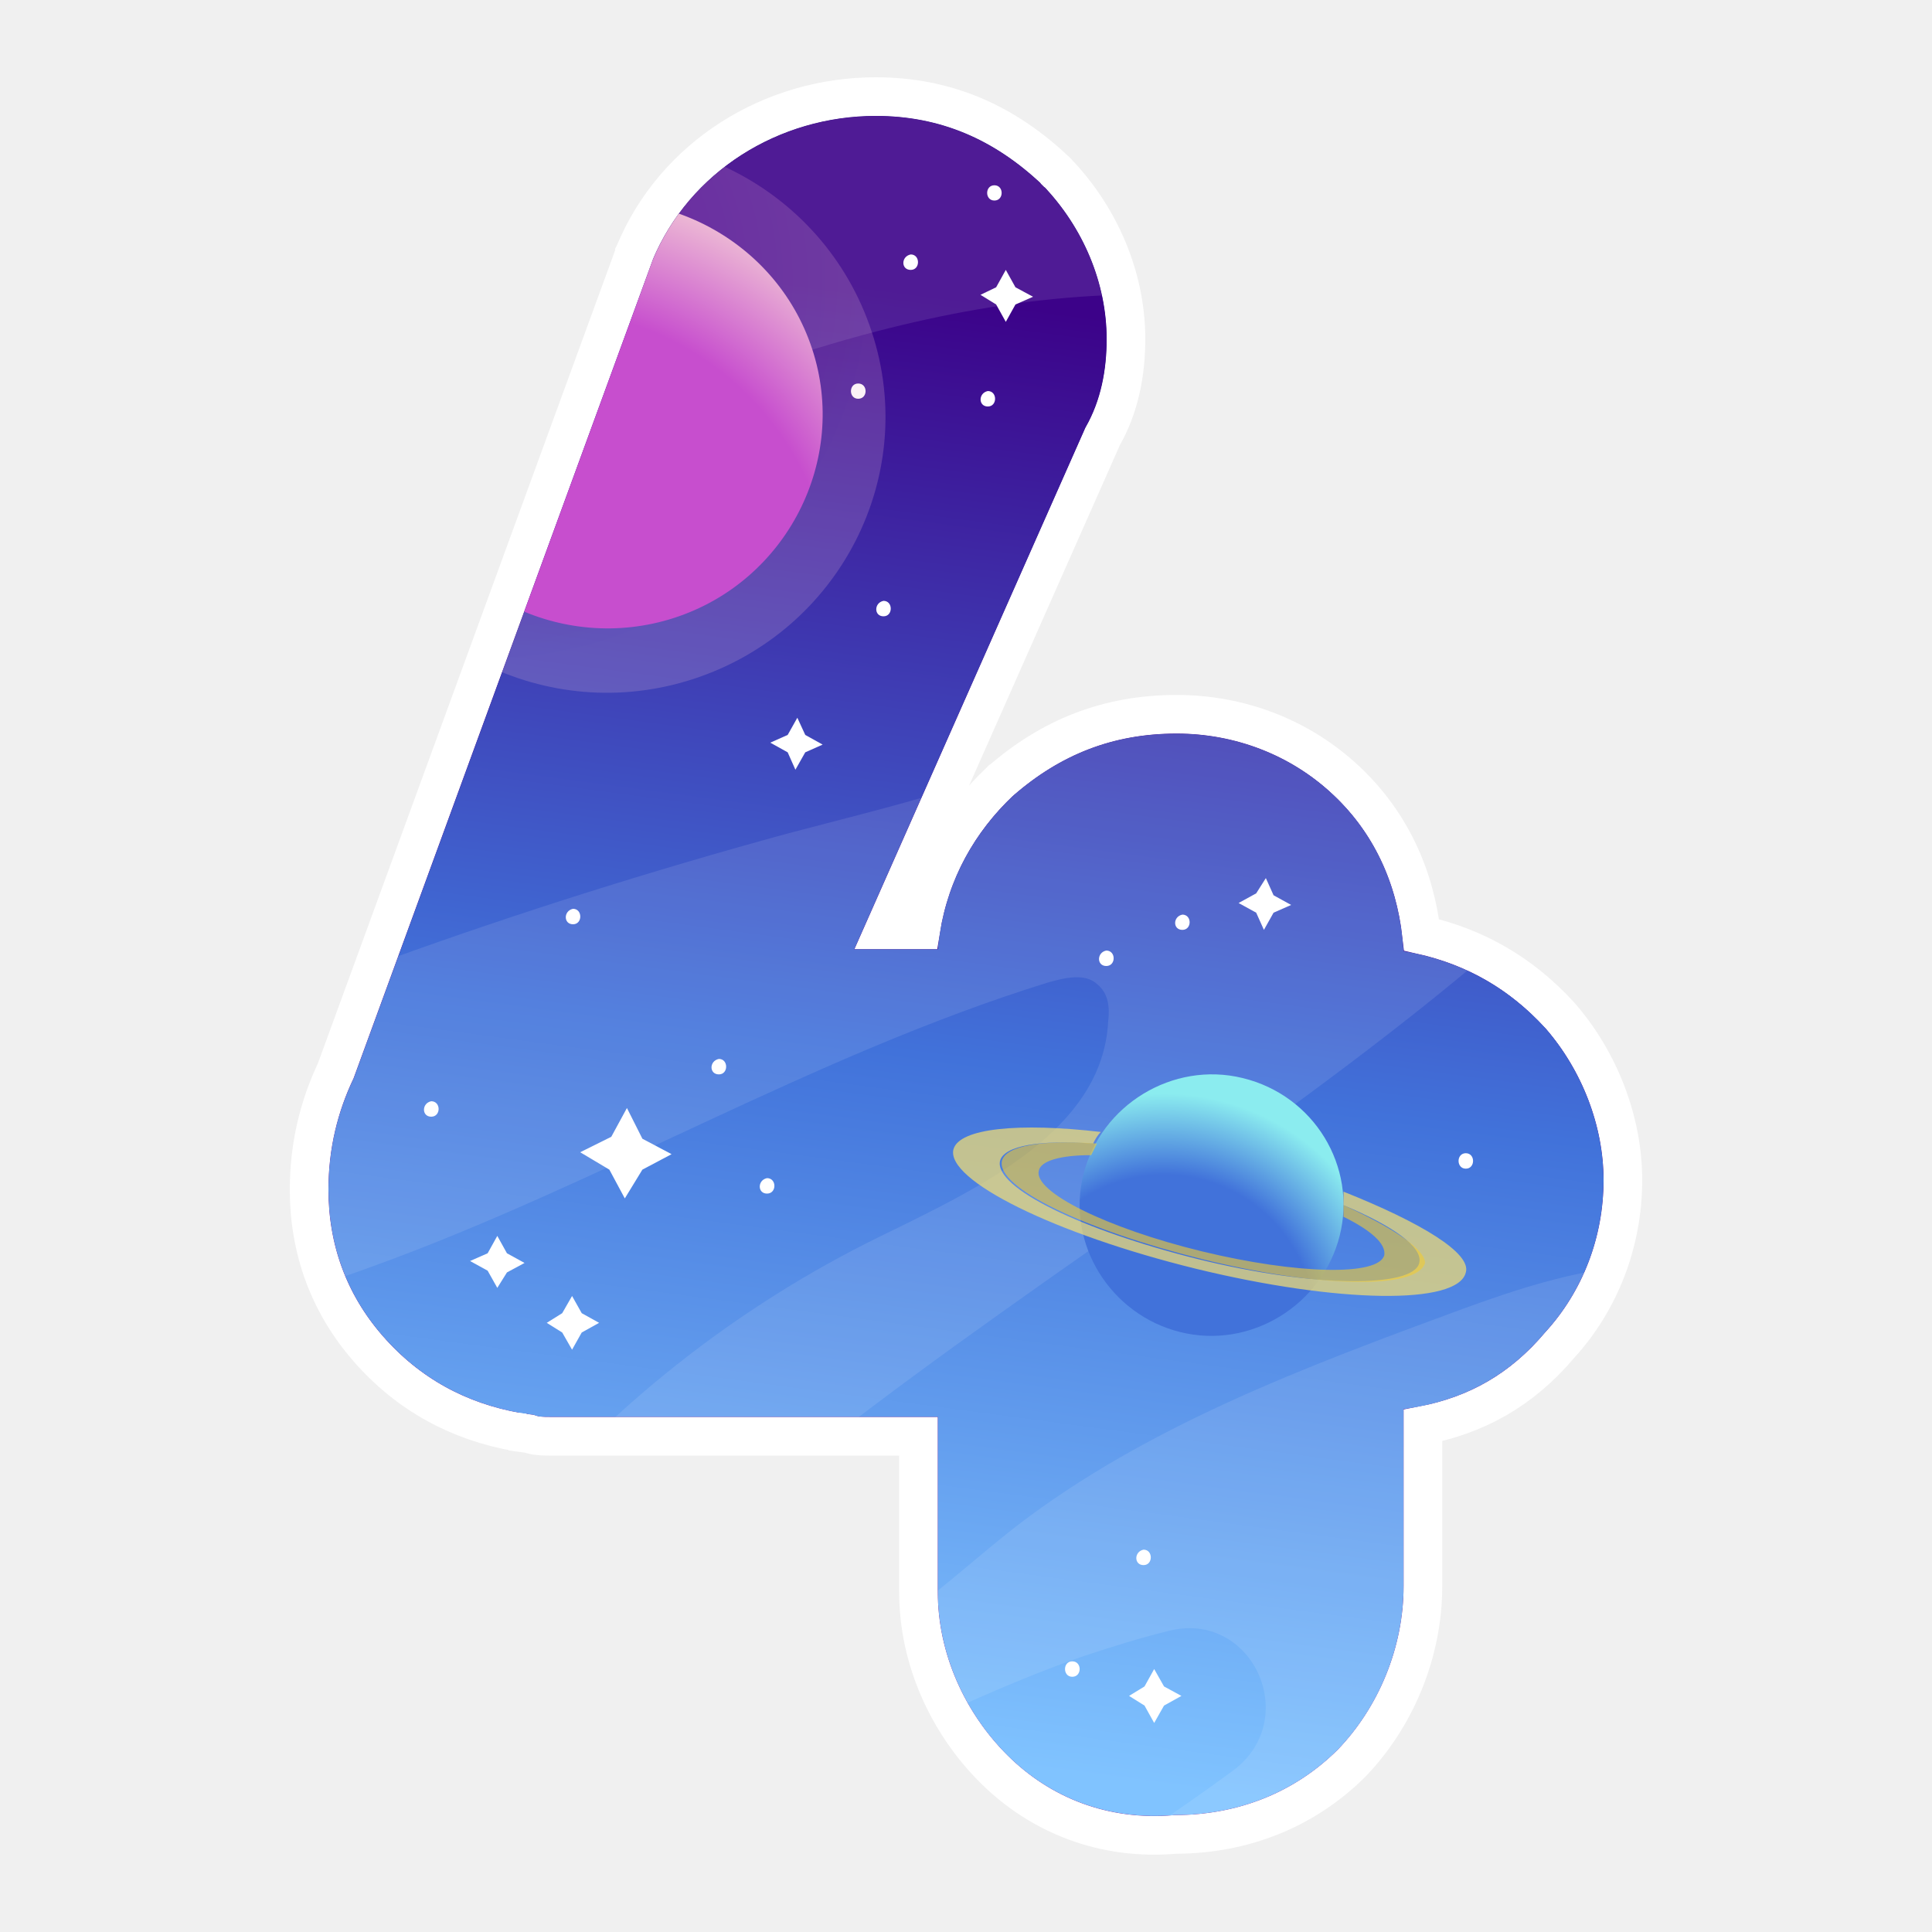
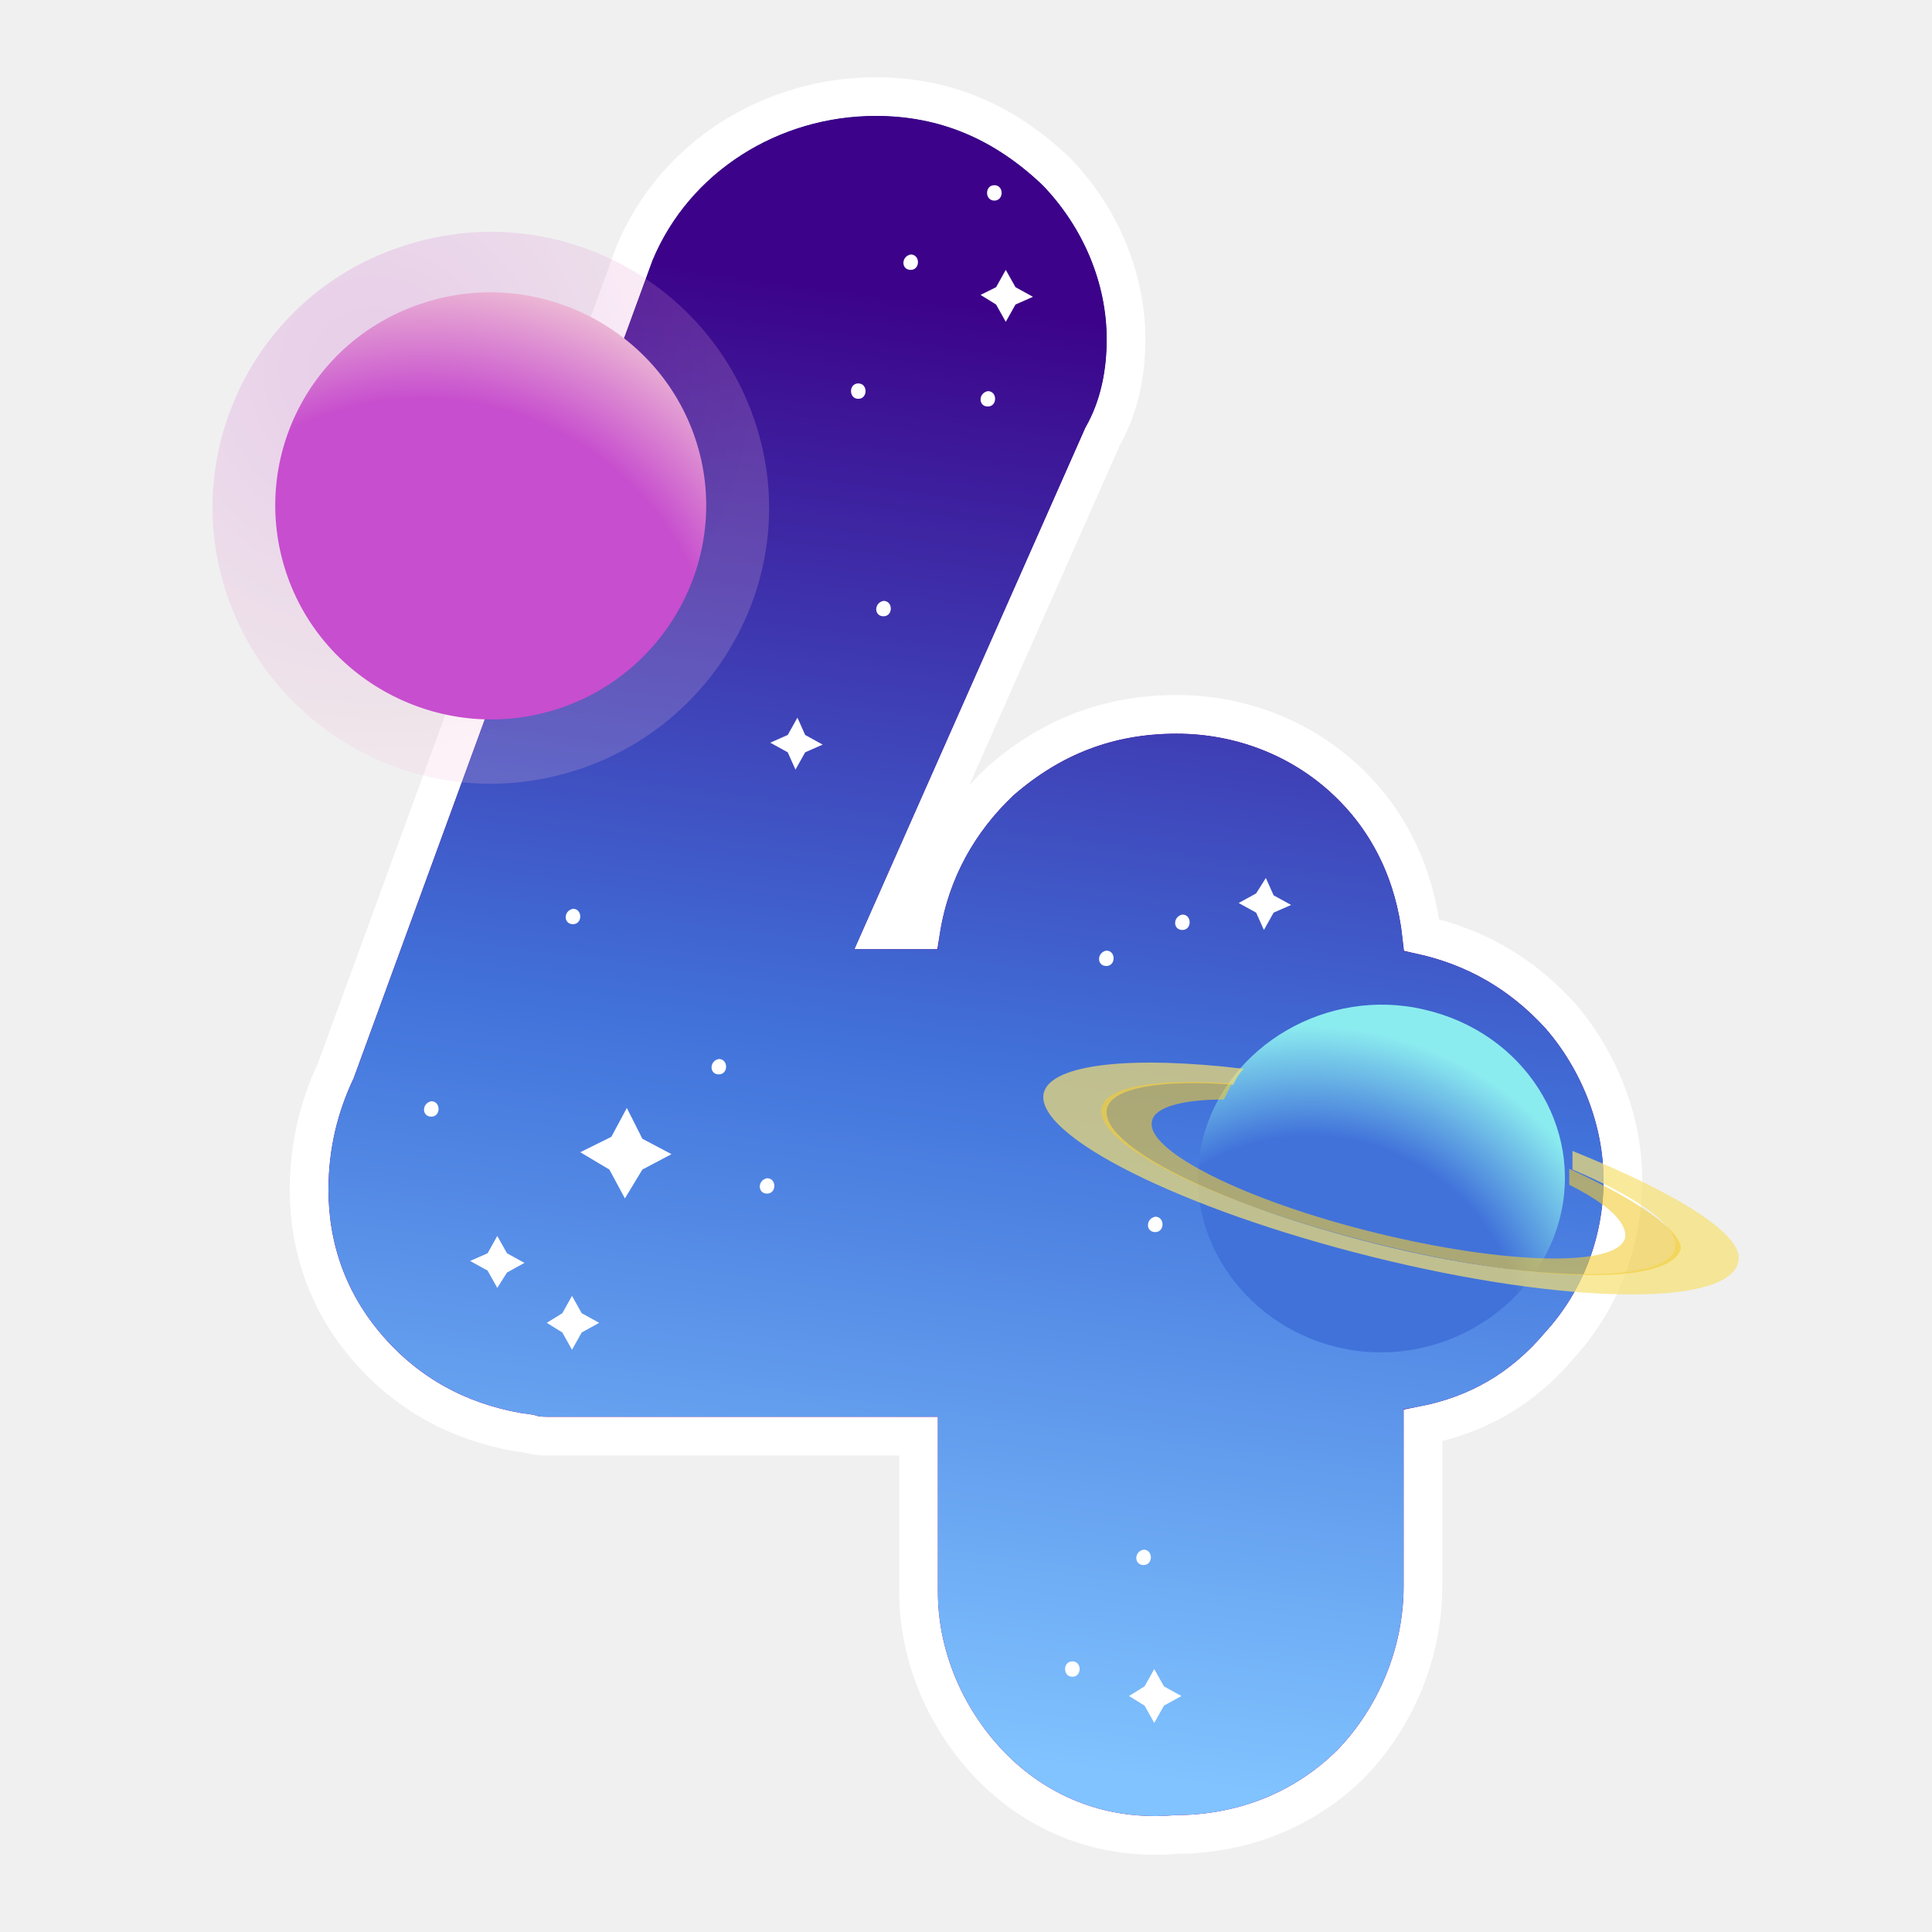
<svg xmlns="http://www.w3.org/2000/svg" width="100" height="100" viewBox="0 0 100 100" fill="none">
+   <path d="M26.771 74.121L26.788 74.124 26.805 74.126 27.387 74.209C27.589 74.28 27.781 74.306 27.923 74.319 28.107 74.336 28.296 74.336 28.435 74.336H28.452 29.155 47.543V82.4C47.543 85.876 49.072 89.213 51.456 91.577 53.86 93.96 57.144 95.266 60.843 94.955 64.394 94.944 67.547 93.653 69.942 91.278L69.95 91.27 69.958 91.261C72.242 88.889 73.653 85.554 73.653 82.101V73.785C76.408 73.246 78.762 71.957 80.739 69.612 82.808 67.336 84 64.313 84 61.084 84 58.043 82.801 54.923 80.74 52.558L80.732 52.548 80.723 52.539C78.74 50.375 76.376 49.017 73.583 48.394 73.232 45.298 71.954 42.546 69.724 40.436 67.319 38.159 64.156 36.974 60.9 36.974 57.331 36.974 54.388 38.166 51.806 40.407L51.789 40.421 51.774 40.436C49.609 42.484 48.151 45.082 47.663 48.131H45.76L57.072 22.588C57.966 21.012 58.283 19.251 58.283 17.555 58.283 14.391 56.966 11.258 54.688 8.892L54.673 8.877 54.657 8.862C51.976 6.309 48.922 5 45.329 5 39.932 5 34.928 8.105 32.853 13.086L32.845 13.107 32.837 13.127 17.382 55.418C16.533 57.222 16 59.247 16 61.582 16 64.601 16.985 67.427 19.059 69.809 21.126 72.183 23.746 73.586 26.771 74.121Z" fill="url(#paint0_linear)" stroke="white" stroke-width="2" />
+   <mask id="mask0" mask-type="alpha" maskUnits="userSpaceOnUse" x="17" y="6" width="66" height="88">
+     <path d="M52.16 90.867C49.95 88.675 48.543 85.588 48.543 82.4V73.336H29.155 28.452C28.151 73.336 27.849 73.336 27.648 73.236L26.945 73.136C24.132 72.638 21.721 71.343 19.813 69.152 17.904 66.961 17 64.371 17 61.582 17 59.39 17.502 57.498 18.306 55.804L33.776 13.471C35.685 8.889 40.306 6 45.329 6 48.644 6 51.457 7.195 53.968 9.586 56.078 11.777 57.283 14.666 57.283 17.555 57.283 19.148 56.982 20.742 56.178 22.137L44.224 49.131H48.543C48.845 45.943 50.251 43.254 52.461 41.162 54.872 39.07 57.584 37.974 60.9 37.974 63.913 37.974 66.826 39.07 69.037 41.162 71.247 43.254 72.452 46.043 72.653 49.23 75.566 49.728 77.977 51.023 79.986 53.215 81.895 55.406 83 58.295 83 61.084 83 64.072 81.895 66.861 79.986 68.953 77.977 71.343 75.566 72.539 72.653 72.937V82.101C72.653 85.289 71.347 88.377 69.237 90.568 67.027 92.759 64.114 93.955 60.799 93.955 57.384 94.254 54.37 93.058 52.16 90.867Z" fill="url(#paint1_linear)" />
+   </mask>
+   <g mask="url(#mask0)">
+     <path d="M52.16 90.867C49.95 88.675 48.543 85.588 48.543 82.4V73.336H29.155 28.452C28.151 73.336 27.849 73.336 27.648 73.236L26.945 73.136C24.132 72.638 21.721 71.343 19.813 69.152 17.904 66.961 17 64.371 17 61.582 17 59.39 17.502 57.498 18.306 55.804L33.776 13.471C35.685 8.889 40.306 6 45.329 6 48.644 6 51.457 7.195 53.968 9.586 56.078 11.777 57.283 14.666 57.283 17.555 57.283 19.148 56.982 20.742 56.178 22.137L44.224 49.131H48.543C48.845 45.943 50.251 43.254 52.461 41.162 54.872 39.07 57.584 37.974 60.9 37.974 63.913 37.974 66.826 39.07 69.037 41.162 71.247 43.254 72.452 46.043 72.653 49.23 75.566 49.728 77.977 51.023 79.986 53.215 81.895 55.406 83 58.295 83 61.084 83 64.072 81.895 66.861 79.986 68.953 77.977 71.343 75.566 72.539 72.653 72.937V82.101C72.653 85.289 71.347 88.377 69.237 90.568 67.027 92.759 64.114 93.955 60.799 93.955 57.384 94.254 54.37 93.058 52.16 90.867Z" fill="url(#paint2_linear)" />
+     <path d="M51.13 21.041C51.632 21.041 51.632 20.244 51.13 20.244 50.628 20.344 50.628 21.041 51.13 21.041Z" fill="white" />
+     <path d="M44.425 20.643C44.927 20.643 44.927 19.846 44.425 19.846 43.922 19.846 43.922 20.643 44.425 20.643Z" fill="white" />
+     <path d="M47.137 13.969C47.639 13.969 47.639 13.172 47.137 13.172 46.635 13.271 46.635 13.969 47.137 13.969Z" fill="white" />
+     <path d="M51.468 10.383C51.97 10.383 51.97 9.586 51.468 9.586 50.965 9.586 50.965 10.383 51.468 10.383Z" fill="white" />
+     <path d="M45.731 31.898C46.233 31.898 46.233 31.101 45.731 31.101 45.228 31.201 45.228 31.898 45.731 31.898Z" fill="white" />
+     <path d="M37.206 55.61C37.709 55.61 37.709 54.813 37.206 54.813 36.704 54.912 36.704 55.61 37.206 55.61Z" fill="white" />
+     <path d="M61.201 48.135C61.703 48.135 61.703 47.338 61.201 47.338 60.699 47.437 60.699 48.135 61.201 48.135Z" fill="white" />
+     <path d="M22.324 57.797C22.826 57.797 22.826 57 22.324 57 21.822 57.099 21.822 57.797 22.324 57.797Z" fill="white" />
+     <path d="M39.703 61.781C40.206 61.781 40.206 60.984 39.703 60.984 39.201 61.084 39.201 61.781 39.703 61.781Z" fill="white" />
+     <path d="M29.657 47.836C30.16 47.836 30.16 47.039 29.657 47.039 29.155 47.138 29.155 47.836 29.657 47.836Z" fill="white" />
+     <path d="M59.795 63.773C60.297 63.773 60.297 62.976 59.795 62.976 59.292 63.076 59.292 63.773 59.795 63.773Z" fill="white" />
+     <path d="M57.263 50C57.766 50 57.766 49.203 57.263 49.203 56.761 49.303 56.761 50 57.263 50Z" fill="white" />
+     <path d="M75.867 60.486C76.37 60.486 76.37 59.69 75.867 59.69 75.365 59.69 75.365 60.486 75.867 60.486Z" fill="white" />
+     <path d="M55.505 86.789C56.007 86.789 56.007 85.992 55.505 85.992 55.002 85.992 55.002 86.789 55.505 86.789Z" fill="white" />
+     <path d="M59.192 81.006C59.694 81.006 59.694 80.209 59.192 80.209 58.689 80.308 58.689 81.006 59.192 81.006Z" fill="white" />
+     <path fill-rule="evenodd" clip-rule="evenodd" d="M33.249 58.942L34.756 59.739 33.249 60.536 32.345 62.03 31.541 60.536 30.034 59.639 31.642 58.843 32.445 57.348 33.249 58.942Z" fill="white" />
+     <path fill-rule="evenodd" clip-rule="evenodd" d="M30.11 67.972L31.014 68.47 30.11 68.968 29.607 69.864 29.105 68.968 28.301 68.47 29.105 67.972 29.607 67.075 30.11 67.972Z" fill="white" />
+     <path fill-rule="evenodd" clip-rule="evenodd" d="M60.247 87.287L61.151 87.785 60.247 88.283 59.744 89.179 59.242 88.283 58.438 87.785 59.242 87.287 59.744 86.39 60.247 87.287Z" fill="white" />
+     <path fill-rule="evenodd" clip-rule="evenodd" d="M65.922 46.342L66.827 46.84 65.922 47.238 65.42 48.135 65.018 47.238 64.114 46.74 65.018 46.242 65.521 45.445 65.922 46.342Z" fill="white" />
+     <path fill-rule="evenodd" clip-rule="evenodd" d="M26.242 64.869L27.146 65.367 26.242 65.865 25.739 66.662 25.237 65.765 24.333 65.267 25.237 64.869 25.739 63.972 26.242 64.869Z" fill="white" />
+     <path fill-rule="evenodd" clip-rule="evenodd" d="M41.676 38.042L42.581 38.541 41.676 38.939 41.174 39.835 40.772 38.939 39.868 38.441 40.772 38.042 41.275 37.146 41.676 38.042Z" fill="white" />
+     <path fill-rule="evenodd" clip-rule="evenodd" d="M52.562 14.865L53.466 15.363 52.562 15.762 52.059 16.658 51.557 15.762 50.753 15.264 51.557 14.865 52.059 13.969 52.562 14.865Z" fill="white" />
+   </g>
+   <path d="M80.719 63.119C79.461 67.887 74.291 70.933 69.26 69.741 64.23 68.549 61.016 63.649 62.273 58.881 63.531 54.113 68.701 51.067 73.732 52.259 78.902 53.451 81.977 58.351 80.719 63.119Z" fill="url(#paint3_radial)" />
+   <path opacity="0.7" d="M81.391 59.573C81.391 59.847 81.391 60.259 81.391 60.533 84.931 62.042 86.973 63.551 86.701 64.648 86.292 66.431 79.349 66.431 71.181 64.374 63.013 62.316 56.886 59.299 57.295 57.379 57.567 56.282 60.154 55.87 63.829 56.144 63.965 55.87 64.102 55.596 64.374 55.322 58.656 54.636 54.436 55.047 54.027 56.556 53.483 58.75 61.107 62.591 71.045 65.059 80.983 67.528 89.424 67.665 89.968 65.334 90.376 63.962 86.837 61.768 81.391 59.573Z" fill="#F6E070" />
+   <path opacity="0.6" d="M81.224 60.496C81.224 60.772 81.224 61.048 81.224 61.324 83.149 62.289 84.249 63.255 84.112 64.082 83.699 65.6 77.923 65.462 71.184 63.806 64.445 62.151 59.219 59.531 59.632 58.014 59.77 57.324 61.145 56.91 63.345 56.91 63.483 56.634 63.62 56.359 63.758 56.083 59.907 55.807 57.294 56.221 57.019 57.324 56.606 59.255 62.933 62.289 71.184 64.358 79.436 66.427 86.45 66.565 87 64.634 87 63.669 84.8 62.151 81.224 60.496Z" fill="#F2CC33" />
+   <path opacity="0.2" fill-rule="evenodd" clip-rule="evenodd" d="M20.936 12.716C28.491 10.25 36.599 14.361 39.087 21.852 41.575 29.344 37.428 37.383 29.873 39.85 22.318 42.316 14.21 38.205 11.723 30.714 9.235 23.223 13.381 15.092 20.936 12.716Z" fill="url(#paint4_radial)" />
+   <path fill-rule="evenodd" clip-rule="evenodd" d="M21.939 15.675C27.766 13.783 34.094 16.97 36.003 22.747 37.912 28.525 34.697 34.8 28.871 36.693 23.044 38.585 16.715 35.398 14.807 29.62 12.898 23.843 16.012 17.568 21.939 15.675Z" fill="url(#paint5_radial)" />
  <defs>
-     <linearGradient id="paint0_linear" x1="97.27" y1="-38.72" x2="70.95" y2="107.9" gradientUnits="userSpaceOnUse">
+     <linearGradient id="paint0_linear" x1="97.269" y1="-38.718" x2="70.949" y2="107.904" gradientUnits="userSpaceOnUse">
      <stop stop-color="#0C0F6C" />
-       <stop offset="0.59" stop-color="#3C0289" />
+       <stop offset="0.589" stop-color="#3C0289" />
      <stop offset="1" stop-color="#8B46AB" />
    </linearGradient>
-     <linearGradient id="paint1_linear" x1="56.12" y1="16.3" x2="45.58" y2="95.35" gradientUnits="userSpaceOnUse">
+     <linearGradient id="paint1_linear" x1="56.119" y1="16.3" x2="45.58" y2="95.347" gradientUnits="userSpaceOnUse">
      <stop stop-color="#3C0289" />
-       <stop offset="0.49" stop-color="#4172DA" />
-       <stop offset="0.94" stop-color="#80C3FF" />
+       <stop offset="0.489" stop-color="#4172DA" />
+       <stop offset="0.936" stop-color="#80C3FF" />
    </linearGradient>
-     <linearGradient id="paint2_linear" x1="56.12" y1="16.3" x2="45.58" y2="95.35" gradientUnits="userSpaceOnUse">
+     <linearGradient id="paint2_linear" x1="56.119" y1="16.3" x2="45.58" y2="95.347" gradientUnits="userSpaceOnUse">
      <stop stop-color="#3C0289" />
-       <stop offset="0.49" stop-color="#4172DA" />
-       <stop offset="0.94" stop-color="#80C3FF" />
+       <stop offset="0.489" stop-color="#4172DA" />
+       <stop offset="0.936" stop-color="#80C3FF" />
    </linearGradient>
-     <radialGradient id="paint3_radial" cx="0" cy="0" r="1" gradientUnits="userSpaceOnUse" gradientTransform="translate(25.3553 14.482) rotate(45.3778) scale(20.2096 20.2126)">
-       <stop offset="0.13" stop-color="#C74ECE" />
+     <radialGradient id="paint3_radial" cx="0" cy="0" r="1" gradientUnits="userSpaceOnUse" gradientTransform="translate(68.112 69.1734) rotate(-69.6572) scale(19.4349 20.2539)">
+       <stop offset="0.53" stop-color="#4172DA" />
+       <stop offset="0.822" stop-color="#8BECEF" />
+     </radialGradient>
+     <radialGradient id="paint4_radial" cx="0" cy="0" r="1" gradientUnits="userSpaceOnUse" gradientTransform="translate(19.329 19.1922) rotate(45.3778) scale(20.2096 20.2126)">
+       <stop offset="0.131" stop-color="#C74ECE" />
      <stop offset="1" stop-color="#EFC0D5" />
    </radialGradient>
-     <radialGradient id="paint4_radial" cx="0" cy="0" r="1" gradientUnits="userSpaceOnUse" gradientTransform="translate(60.2751 68.5258) rotate(-70.4865) scale(14.5405 14.6368)">
-       <stop offset="0.53" stop-color="#4172DA" />
-       <stop offset="0.82" stop-color="#8BECEF" />
-     </radialGradient>
-     <radialGradient id="paint5_radial" cx="0" cy="0" r="1" gradientUnits="userSpaceOnUse" gradientTransform="translate(27.9457 31.024) rotate(-65.8014) scale(21.74 21.8631)">
-       <stop offset="0.69" stop-color="#C74ECE" />
+     <radialGradient id="paint5_radial" cx="0" cy="0" r="1" gradientUnits="userSpaceOnUse" gradientTransform="translate(21.9193 35.7342) rotate(-65.8014) scale(21.74 21.8631)">
+       <stop offset="0.692" stop-color="#C74ECE" />
      <stop offset="1" stop-color="#EFC0D5" />
    </radialGradient>
  </defs>
-   <path d="M26.77 74.12L26.79 74.12 26.8 74.13 27.39 74.21C27.59 74.28 27.78 74.31 27.92 74.32 28.11 74.34 28.3 74.34 28.44 74.34H28.45 29.16 47.54V82.4C47.54 85.88 49.07 89.21 51.46 91.58 53.86 93.96 57.14 95.27 60.84 94.95 64.39 94.94 67.55 93.65 69.94 91.28L69.95 91.27 69.96 91.26C72.24 88.89 73.65 85.55 73.65 82.1V73.78C76.41 73.25 78.76 71.96 80.74 69.61 82.81 67.34 84 64.31 84 61.08 84 58.04 82.8 54.92 80.74 52.56L80.73 52.55 80.72 52.54C78.74 50.38 76.38 49.02 73.58 48.39 73.23 45.3 71.95 42.55 69.72 40.44 67.32 38.16 64.16 36.97 60.9 36.97 57.33 36.97 54.39 38.17 51.81 40.41L51.79 40.42 51.77 40.44C49.61 42.48 48.15 45.08 47.66 48.13H45.76L57.07 22.59C57.97 21.01 58.28 19.25 58.28 17.55 58.28 14.39 56.97 11.26 54.69 8.89L54.67 8.88 54.66 8.86C51.98 6.31 48.92 5 45.33 5 39.93 5 34.93 8.1 32.85 13.09L32.84 13.11 32.84 13.13 17.38 55.42C16.53 57.22 16 59.25 16 61.58 16 64.6 16.98 67.43 19.06 69.81 21.13 72.18 23.75 73.59 26.77 74.12Z" fill="url(#paint0_linear)" stroke="white" stroke-width="2" />
-   <mask id="mask0" mask-type="alpha" maskUnits="userSpaceOnUse" x="17" y="6" width="66" height="88">
-     <path d="M52.16 90.87C49.95 88.68 48.54 85.59 48.54 82.4V73.34H29.16 28.45C28.15 73.34 27.85 73.34 27.65 73.24L26.95 73.14C24.13 72.64 21.72 71.34 19.81 69.15 17.9 66.96 17 64.37 17 61.58 17 59.39 17.5 57.5 18.31 55.8L33.78 13.47C35.68 8.89 40.31 6 45.33 6 48.64 6 51.46 7.2 53.97 9.59 56.08 11.78 57.28 14.67 57.28 17.55 57.28 19.15 56.98 20.74 56.18 22.14L44.22 49.13H48.54C48.84 45.94 50.25 43.25 52.46 41.16 54.87 39.07 57.58 37.97 60.9 37.97 63.91 37.97 66.83 39.07 69.04 41.16 71.25 43.25 72.45 46.04 72.65 49.23 75.57 49.73 77.98 51.02 79.99 53.21 81.9 55.41 83 58.29 83 61.08 83 64.07 81.9 66.86 79.99 68.95 77.98 71.34 75.57 72.54 72.65 72.94V82.1C72.65 85.29 71.35 88.38 69.24 90.57 67.03 92.76 64.11 93.95 60.8 93.95 57.38 94.25 54.37 93.06 52.16 90.87Z" fill="url(#paint1_linear)" />
-   </mask>
-   <g mask="url(#mask0)">
-     <path d="M52.16 90.87C49.95 88.68 48.54 85.59 48.54 82.4V73.34H29.16 28.45C28.15 73.34 27.85 73.34 27.65 73.24L26.95 73.14C24.13 72.64 21.72 71.34 19.81 69.15 17.9 66.96 17 64.37 17 61.58 17 59.39 17.5 57.5 18.31 55.8L33.78 13.47C35.68 8.89 40.31 6 45.33 6 48.64 6 51.46 7.2 53.97 9.59 56.08 11.78 57.28 14.67 57.28 17.55 57.28 19.15 56.98 20.74 56.18 22.14L44.22 49.13H48.54C48.84 45.94 50.25 43.25 52.46 41.16 54.87 39.07 57.58 37.97 60.9 37.97 63.91 37.97 66.83 39.07 69.04 41.16 71.25 43.25 72.45 46.04 72.65 49.23 75.57 49.73 77.98 51.02 79.99 53.21 81.9 55.41 83 58.29 83 61.08 83 64.07 81.9 66.86 79.99 68.95 77.98 71.34 75.57 72.54 72.65 72.94V82.1C72.65 85.29 71.35 88.38 69.24 90.57 67.03 92.76 64.11 93.95 60.8 93.95 57.38 94.25 54.37 93.06 52.16 90.87Z" fill="url(#paint2_linear)" />
-     <path d="M51.13 21.04C51.63 21.04 51.63 20.24 51.13 20.24 50.63 20.34 50.63 21.04 51.13 21.04Z" fill="white" />
-     <path d="M44.42 20.64C44.93 20.64 44.93 19.85 44.42 19.85 43.92 19.85 43.92 20.64 44.42 20.64Z" fill="white" />
-     <path opacity="0.1" d="M91.11 90.45C94.19 85.87 96.81 80.76 96.09 75.1 95.73 72.23 94.46 69.54 92.2 67.74 87.4 63.89 81.16 65.77 75.73 67.74 67.67 70.71 59.44 73.76 52.65 78.96 48.85 81.92 45.5 85.51 40.61 86.68 38.8 87.13 36.9 86.41 35.91 84.79 34.37 82.19 36.63 79.68 38.62 77.97 49.93 68.55 62.69 60.92 74.19 51.68 85.68 42.44 96.09 30.95 100.25 16.96 102.88 8.25 102.78-1.71 97.9-9.34 95.73-12.75 92.65-15.62 89.48-18.22 84.5-22.35 78.89-26.03 72.65-27.73 61.07-30.87 48.67-27.01 37.54-22.8 25.41-18.22 13.55-12.84 2.06-6.64 -5.99-2.25-13.96 2.6-20.47 8.97 -27.08 15.52-32.15 24.04-33.23 33.29 -33.5 35.89-33.41 38.76-31.78 40.82 -30.52 42.44-28.53 43.25-26.54 43.79 -18.66 45.58-10.7 41.99-3.46 38.58 4.23 34.9 12.02 31.13 19.71 27.45 32.65 21.26 46.22 14.89 60.52 15.25 62.42 15.25 64.32 15.52 65.86 16.51 68.76 18.48 69.12 22.7 68.03 25.93 66.31 31.22 61.79 35.35 56.72 37.86 51.74 40.47 46.13 41.72 40.7 43.16 33.83 45.04 26.95 47.2 20.25 49.62 16.45 50.96 12.74 52.49 9.48 54.82 6.68 56.89 4.23 60.21 5.86 63.62 6.59 65.05 7.85 66.04 9.39 66.58 12.65 67.74 16 66.76 19.17 65.59 31.11 61.28 42.06 54.64 54.19 50.87 55.09 50.61 56.18 50.34 56.81 50.96 57.36 51.41 57.45 52.13 57.36 52.85 57.08 58.5 50.75 61.46 45.59 63.98 38.08 67.65 31.38 72.95 26.13 79.41 22.79 83.45 20.07 89.82 24.78 93.32 26.31 94.48 28.31 95.02 30.3 94.84 39.62 94.13 47.49 88.65 56.18 85.69 57.54 85.24 58.98 84.79 60.43 84.43 64.78 83.27 67.4 88.92 63.87 91.61 51.2 100.95 36.36 107.5 23.42 116.65 22.42 117.37 21.7 118.53 21.79 119.79 21.88 122.57 25.32 123.2 27.94 123.11 53.46 121.85 76.9 111.62 91.11 90.45Z" fill="white" />
-     <path d="M47.14 13.97C47.64 13.97 47.64 13.17 47.14 13.17 46.63 13.27 46.63 13.97 47.14 13.97Z" fill="white" />
-     <path d="M51.47 10.38C51.97 10.38 51.97 9.59 51.47 9.59 50.97 9.59 50.97 10.38 51.47 10.38Z" fill="white" />
-     <path d="M45.73 31.9C46.23 31.9 46.23 31.1 45.73 31.1 45.23 31.2 45.23 31.9 45.73 31.9Z" fill="white" />
-     <path d="M37.21 55.61C37.71 55.61 37.71 54.81 37.21 54.81 36.7 54.91 36.7 55.61 37.21 55.61Z" fill="white" />
-     <path opacity="0.2" fill-rule="evenodd" clip-rule="evenodd" d="M26.96 8.01C34.52 5.54 42.63 9.65 45.11 17.14 47.6 24.63 43.45 32.67 35.9 35.14 28.34 37.61 20.24 33.5 17.75 26 15.26 18.51 19.41 10.38 26.96 8.01Z" fill="url(#paint3_radial)" />
-     <path d="M61.2 48.13C61.7 48.13 61.7 47.34 61.2 47.34 60.7 47.44 60.7 48.13 61.2 48.13Z" fill="white" />
-     <path d="M22.32 57.8C22.83 57.8 22.83 57 22.32 57 21.82 57.1 21.82 57.8 22.32 57.8Z" fill="white" />
-     <path d="M39.7 61.78C40.21 61.78 40.21 60.98 39.7 60.98 39.2 61.08 39.2 61.78 39.7 61.78Z" fill="white" />
-     <path d="M29.66 47.84C30.16 47.84 30.16 47.04 29.66 47.04 29.16 47.14 29.16 47.84 29.66 47.84Z" fill="white" />
-     <path d="M59.79 63.77C60.3 63.77 60.3 62.98 59.79 62.98 59.29 63.08 59.29 63.77 59.79 63.77Z" fill="white" />
-     <path d="M57.26 50C57.77 50 57.77 49.2 57.26 49.2 56.76 49.3 56.76 50 57.26 50Z" fill="white" />
-     <path d="M75.87 60.49C76.37 60.49 76.37 59.69 75.87 59.69 75.37 59.69 75.37 60.49 75.87 60.49Z" fill="white" />
-     <path d="M55.5 86.79C56.01 86.79 56.01 85.99 55.5 85.99 55 85.99 55 86.79 55.5 86.79Z" fill="white" />
-     <path d="M59.19 81.01C59.69 81.01 59.69 80.21 59.19 80.21 58.69 80.31 58.69 81.01 59.19 81.01Z" fill="white" />
-     <path fill-rule="evenodd" clip-rule="evenodd" d="M33.25 58.94L34.76 59.74 33.25 60.54 32.34 62.03 31.54 60.54 30.03 59.64 31.64 58.84 32.45 57.35 33.25 58.94Z" fill="white" />
-     <path fill-rule="evenodd" clip-rule="evenodd" d="M30.11 67.97L31.01 68.47 30.11 68.97 29.61 69.86 29.1 68.97 28.3 68.47 29.1 67.97 29.61 67.08 30.11 67.97Z" fill="white" />
-     <path fill-rule="evenodd" clip-rule="evenodd" d="M60.25 87.29L61.15 87.78 60.25 88.28 59.74 89.18 59.24 88.28 58.44 87.78 59.24 87.29 59.74 86.39 60.25 87.29Z" fill="white" />
-     <path fill-rule="evenodd" clip-rule="evenodd" d="M65.92 46.34L66.83 46.84 65.92 47.24 65.42 48.13 65.02 47.24 64.11 46.74 65.02 46.24 65.52 45.45 65.92 46.34Z" fill="white" />
-     <path fill-rule="evenodd" clip-rule="evenodd" d="M26.24 64.87L27.15 65.37 26.24 65.86 25.74 66.66 25.24 65.77 24.33 65.27 25.24 64.87 25.74 63.97 26.24 64.87Z" fill="white" />
-     <path fill-rule="evenodd" clip-rule="evenodd" d="M41.68 38.04L42.58 38.54 41.68 38.94 41.17 39.84 40.77 38.94 39.87 38.44 40.77 38.04 41.27 37.15 41.68 38.04Z" fill="white" />
-     <path fill-rule="evenodd" clip-rule="evenodd" d="M52.56 14.87L53.47 15.36 52.56 15.76 52.06 16.66 51.56 15.76 50.75 15.26 51.56 14.87 52.06 13.97 52.56 14.87Z" fill="white" />
-     <path d="M69.34 63.97C68.43 67.56 64.72 69.85 61.1 68.95 57.48 68.06 55.17 64.37 56.08 60.78 56.98 57.2 60.7 54.91 64.32 55.8 68.03 56.7 70.24 60.39 69.34 63.97Z" fill="url(#paint4_radial)" />
-     <path opacity="0.7" d="M69.54 61.68C69.54 61.88 69.54 62.18 69.54 62.38 72.15 63.47 73.66 64.57 73.46 65.37 73.16 66.66 68.03 66.66 62 65.17 55.98 63.67 51.46 61.48 51.76 60.09 51.96 59.29 53.87 58.99 56.58 59.19 56.68 58.99 56.78 58.79 56.98 58.59 52.76 58.1 49.65 58.39 49.35 59.49 48.95 61.08 54.57 63.87 61.9 65.67 69.24 67.46 75.47 67.56 75.87 65.86 76.17 64.87 73.56 63.28 69.54 61.68Z" fill="#F6E070" />
-     <path opacity="0.6" d="M69.54 62.38C69.54 62.58 69.54 62.78 69.54 62.98 70.94 63.67 71.75 64.37 71.65 64.97 71.35 66.06 67.13 65.96 62.21 64.77 57.28 63.57 53.47 61.68 53.77 60.59 53.87 60.09 54.87 59.79 56.48 59.79 56.58 59.59 56.68 59.39 56.78 59.19 53.97 58.99 52.06 59.29 51.86 60.09 51.56 61.48 56.18 63.67 62.21 65.17 68.23 66.66 73.36 66.76 73.76 65.37 73.76 64.67 72.15 63.57 69.54 62.38Z" fill="#F2CC33" />
-     <path fill-rule="evenodd" clip-rule="evenodd" d="M27.97 10.96C33.79 9.07 40.12 12.26 42.03 18.04 43.94 23.81 40.72 30.09 34.9 31.98 29.07 33.87 22.74 30.69 20.83 24.91 18.92 19.13 22.04 12.86 27.97 10.96Z" fill="url(#paint5_radial)" />
-   </g>
</svg>
